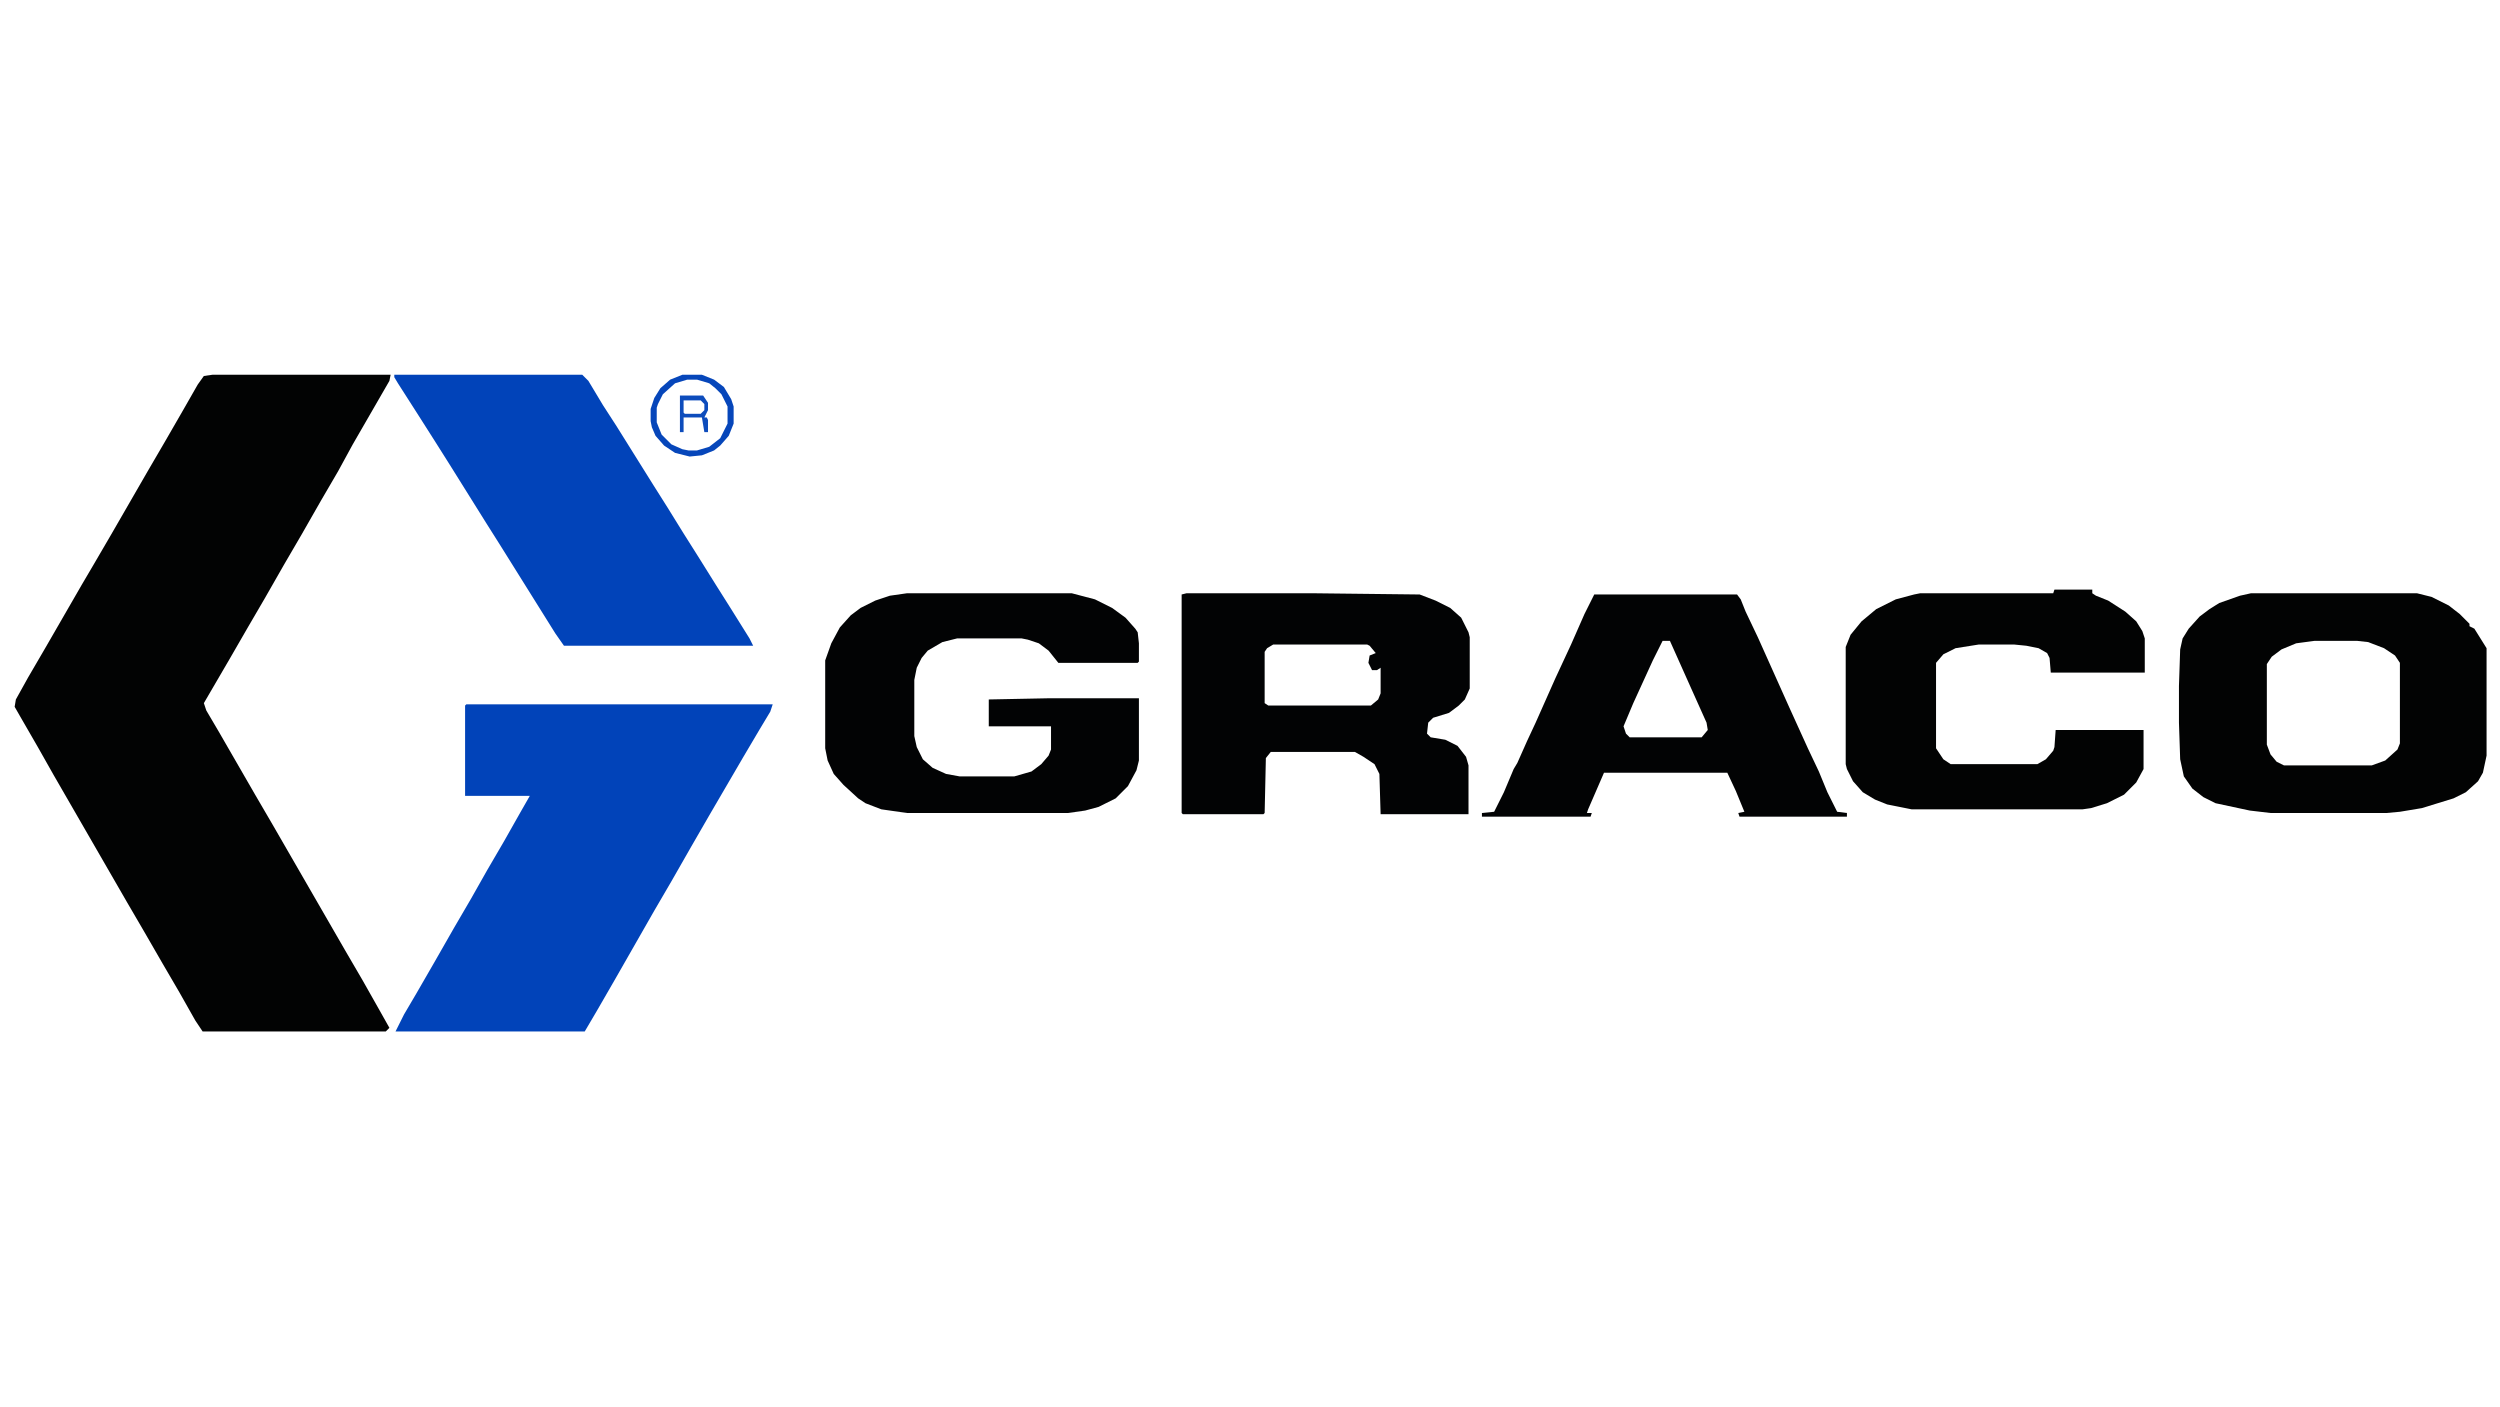
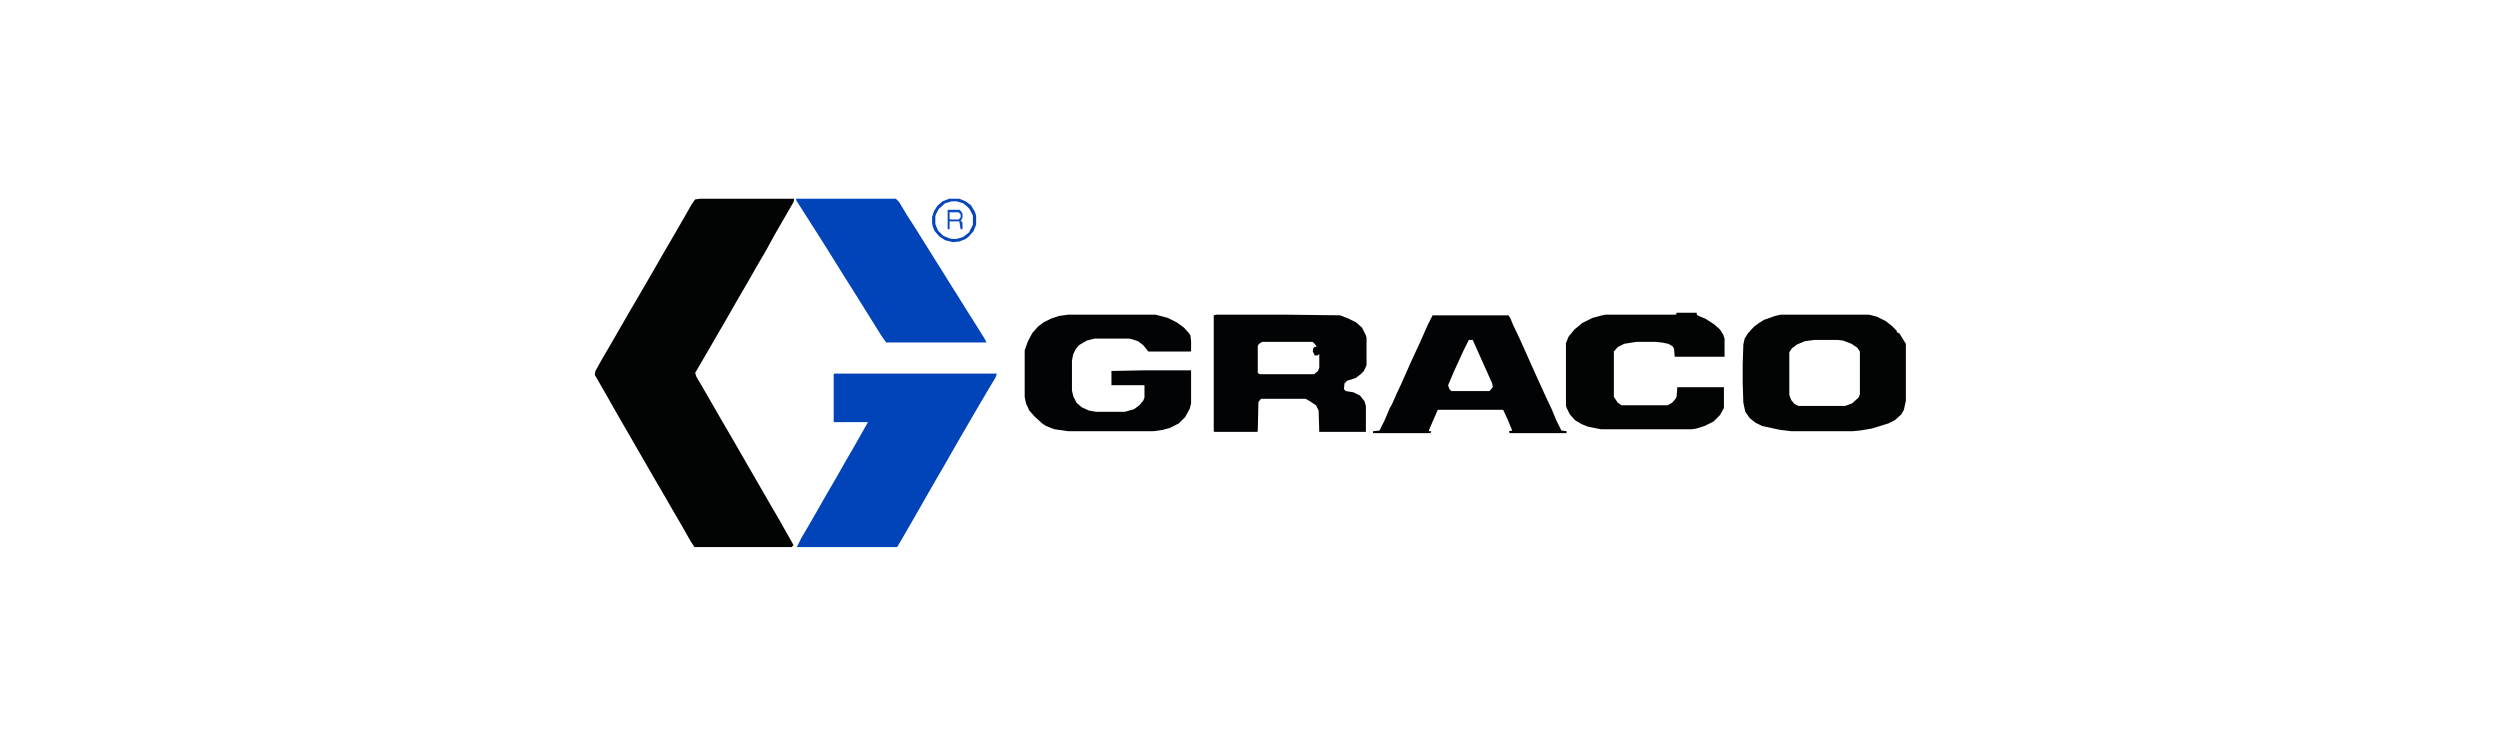
- <svg xmlns="http://www.w3.org/2000/svg" version="1.1" viewBox="0 0 2048 1152" width="3840" height="2160">
+ <svg xmlns="http://www.w3.org/2000/svg" version="1.1" viewBox="0 0 2048 1152" width="2048" height="611" preserveAspectRatio="xMidYMid meet">
  <path transform="translate(174,307)" d="m0 0h146l-1 5-30 52-12 22-14 24-16 28-14 24-16 28-14 24-15 26-21 36 2 6 10 17 30 52 14 24 60 104 14 24 13 23 9 16-3 3h-150l-6-9-13-23-14-24-15-26-14-24-60-104-13-23-15-26-4-7 1-6 10-18 14-24 30-52 10-17 14-24 30-52 14-24 15-26 12-21 5-7z" fill="#020303" />
  <path transform="translate(382,577)" d="m0 0h251l-2 6-9 15-13 22-28 48-15 26-16 28-14 24-32 56-15 26-10 17h-155l7-14 10-17 15-26 16-28 14-24 13-23 14-24 13-23 8-14h-53v-74z" fill="#0143B9" />
  <path transform="translate(323,307)" d="m0 0h154l5 5 12 20 11 17 30 48 12 19 13 21 12 19 15 24 12 19 15 24 3 6h-155l-7-10-45-72-12-19-30-48-12-19-14-22-16-25-3-5z" fill="#0143B9" />
  <path transform="translate(972,486)" d="m0 0h104l87 1 13 5 12 6 9 8 6 12 1 4v42l-4 9-5 5-8 6-13 4-4 4-1 9 3 3 12 2 10 5 7 9 2 7v40h-72l-1-33-4-8-9-6-7-4h-69l-4 5-1 45-1 1h-66l-1-1v-179zm71 42-5 3-2 3v42l3 2h84l6-5 2-5v-21l-3 2h-4l-3-6 1-6 5-2-5-6-2-1z" fill="#020304" />
  <path transform="translate(1844,486)" d="m0 0h136l12 3 14 7 9 7 8 8v2l4 2 10 16v88l-3 14-4 7-10 9-10 5-26 8-18 3-11 1h-95l-17-2-28-6-10-5-9-7-7-10-3-14-1-30v-30l1-30 2-9 5-8 9-10 8-6 8-5 17-6zm52 39-15 2-12 5-8 6-4 6v66l3 8 5 6 6 3h72l11-4 10-9 2-5v-66l-4-6-9-6-13-5-9-1z" fill="#020303" />
  <path transform="translate(743,486)" d="m0 0h135l19 5 14 7 11 8 8 9 2 3 1 9v15l-1 1h-65l-8-10-8-6-9-3-5-1h-53l-12 3-12 7-5 6-4 8-2 10v46l2 9 5 10 8 7 11 5 11 2h45l14-4 8-6 6-7 2-5v-19h-51v-22l50-1h73v51l-2 8-7 13-10 10-14 7-11 3-14 2h-132l-21-3-13-5-6-4-12-11-8-9-5-11-2-10v-72l5-14 7-13 9-10 8-6 12-6 12-4z" fill="#020304" />
  <path transform="translate(1306,487)" d="m0 0h117l3 4 4 10 10 21 26 58 15 33 9 19 7 17 8 16 8 1v3h-88l-1-3 5-1-7-17-7-15h-101l-13 30-1 3h4l-1 3h-89v-3l10-1 8-16 8-19 3-5 8-18 7-15 16-36 13-28 11-25zm56 38-8 16-16 35-8 19 2 6 3 3h59l5-6-1-6-13-29-17-38z" fill="#020304" />
  <path transform="translate(1683,483)" d="m0 0h31v3l3 2 10 4 14 9 9 8 5 8 2 6v28h-77l-1-12-2-4-7-4-10-2-10-1h-29l-19 3-10 5-6 7v70l6 9 6 4h71l7-4 6-7 1-3 1-14h72v32l-6 11-10 10-14 7-13 4-7 1h-140l-20-4-10-4-10-6-8-9-5-10-1-4v-96l4-10 9-11 12-10 16-8 15-4 5-1h109z" fill="#020303" />
  <path transform="translate(559,307)" d="m0 0h16l10 4 8 6 6 10 2 6v14l-4 10-7 8-5 4-10 4-10 1-12-3-9-6-7-8-3-7-1-5v-10l3-9 5-8 8-7zm4 4-10 3-10 9-4 8-1 3v12l4 10 8 8 9 4 5 1h7l10-3 9-7 6-12v-14l-5-10-5-5-5-4-10-3z" fill="#0646BA" />
  <path transform="translate(557,324)" d="m0 0h19l4 6v6l-3 6h2l1 2v10h-3l-2-12h-15v12h-3zm3 4v10l1 1h13l3-3v-5l-3-3z" fill="#0D4CBC" />
  <path transform="translate(1224,665)" d="m0 0h76l4 1-1 3h-89v-3z" fill="none" />
  <path transform="translate(1429,665)" d="m0 0h76l8 1v3h-88l-1-3z" fill="none" />
  <path transform="translate(1123,535)" d="m0 0 5 1 2 3v9l-2 2-5-1-3-6 1-6z" fill="none" />
  <path transform="translate(1683,483)" d="m0 0h31v3l-5 1-27-1z" fill="none" />
</svg>
